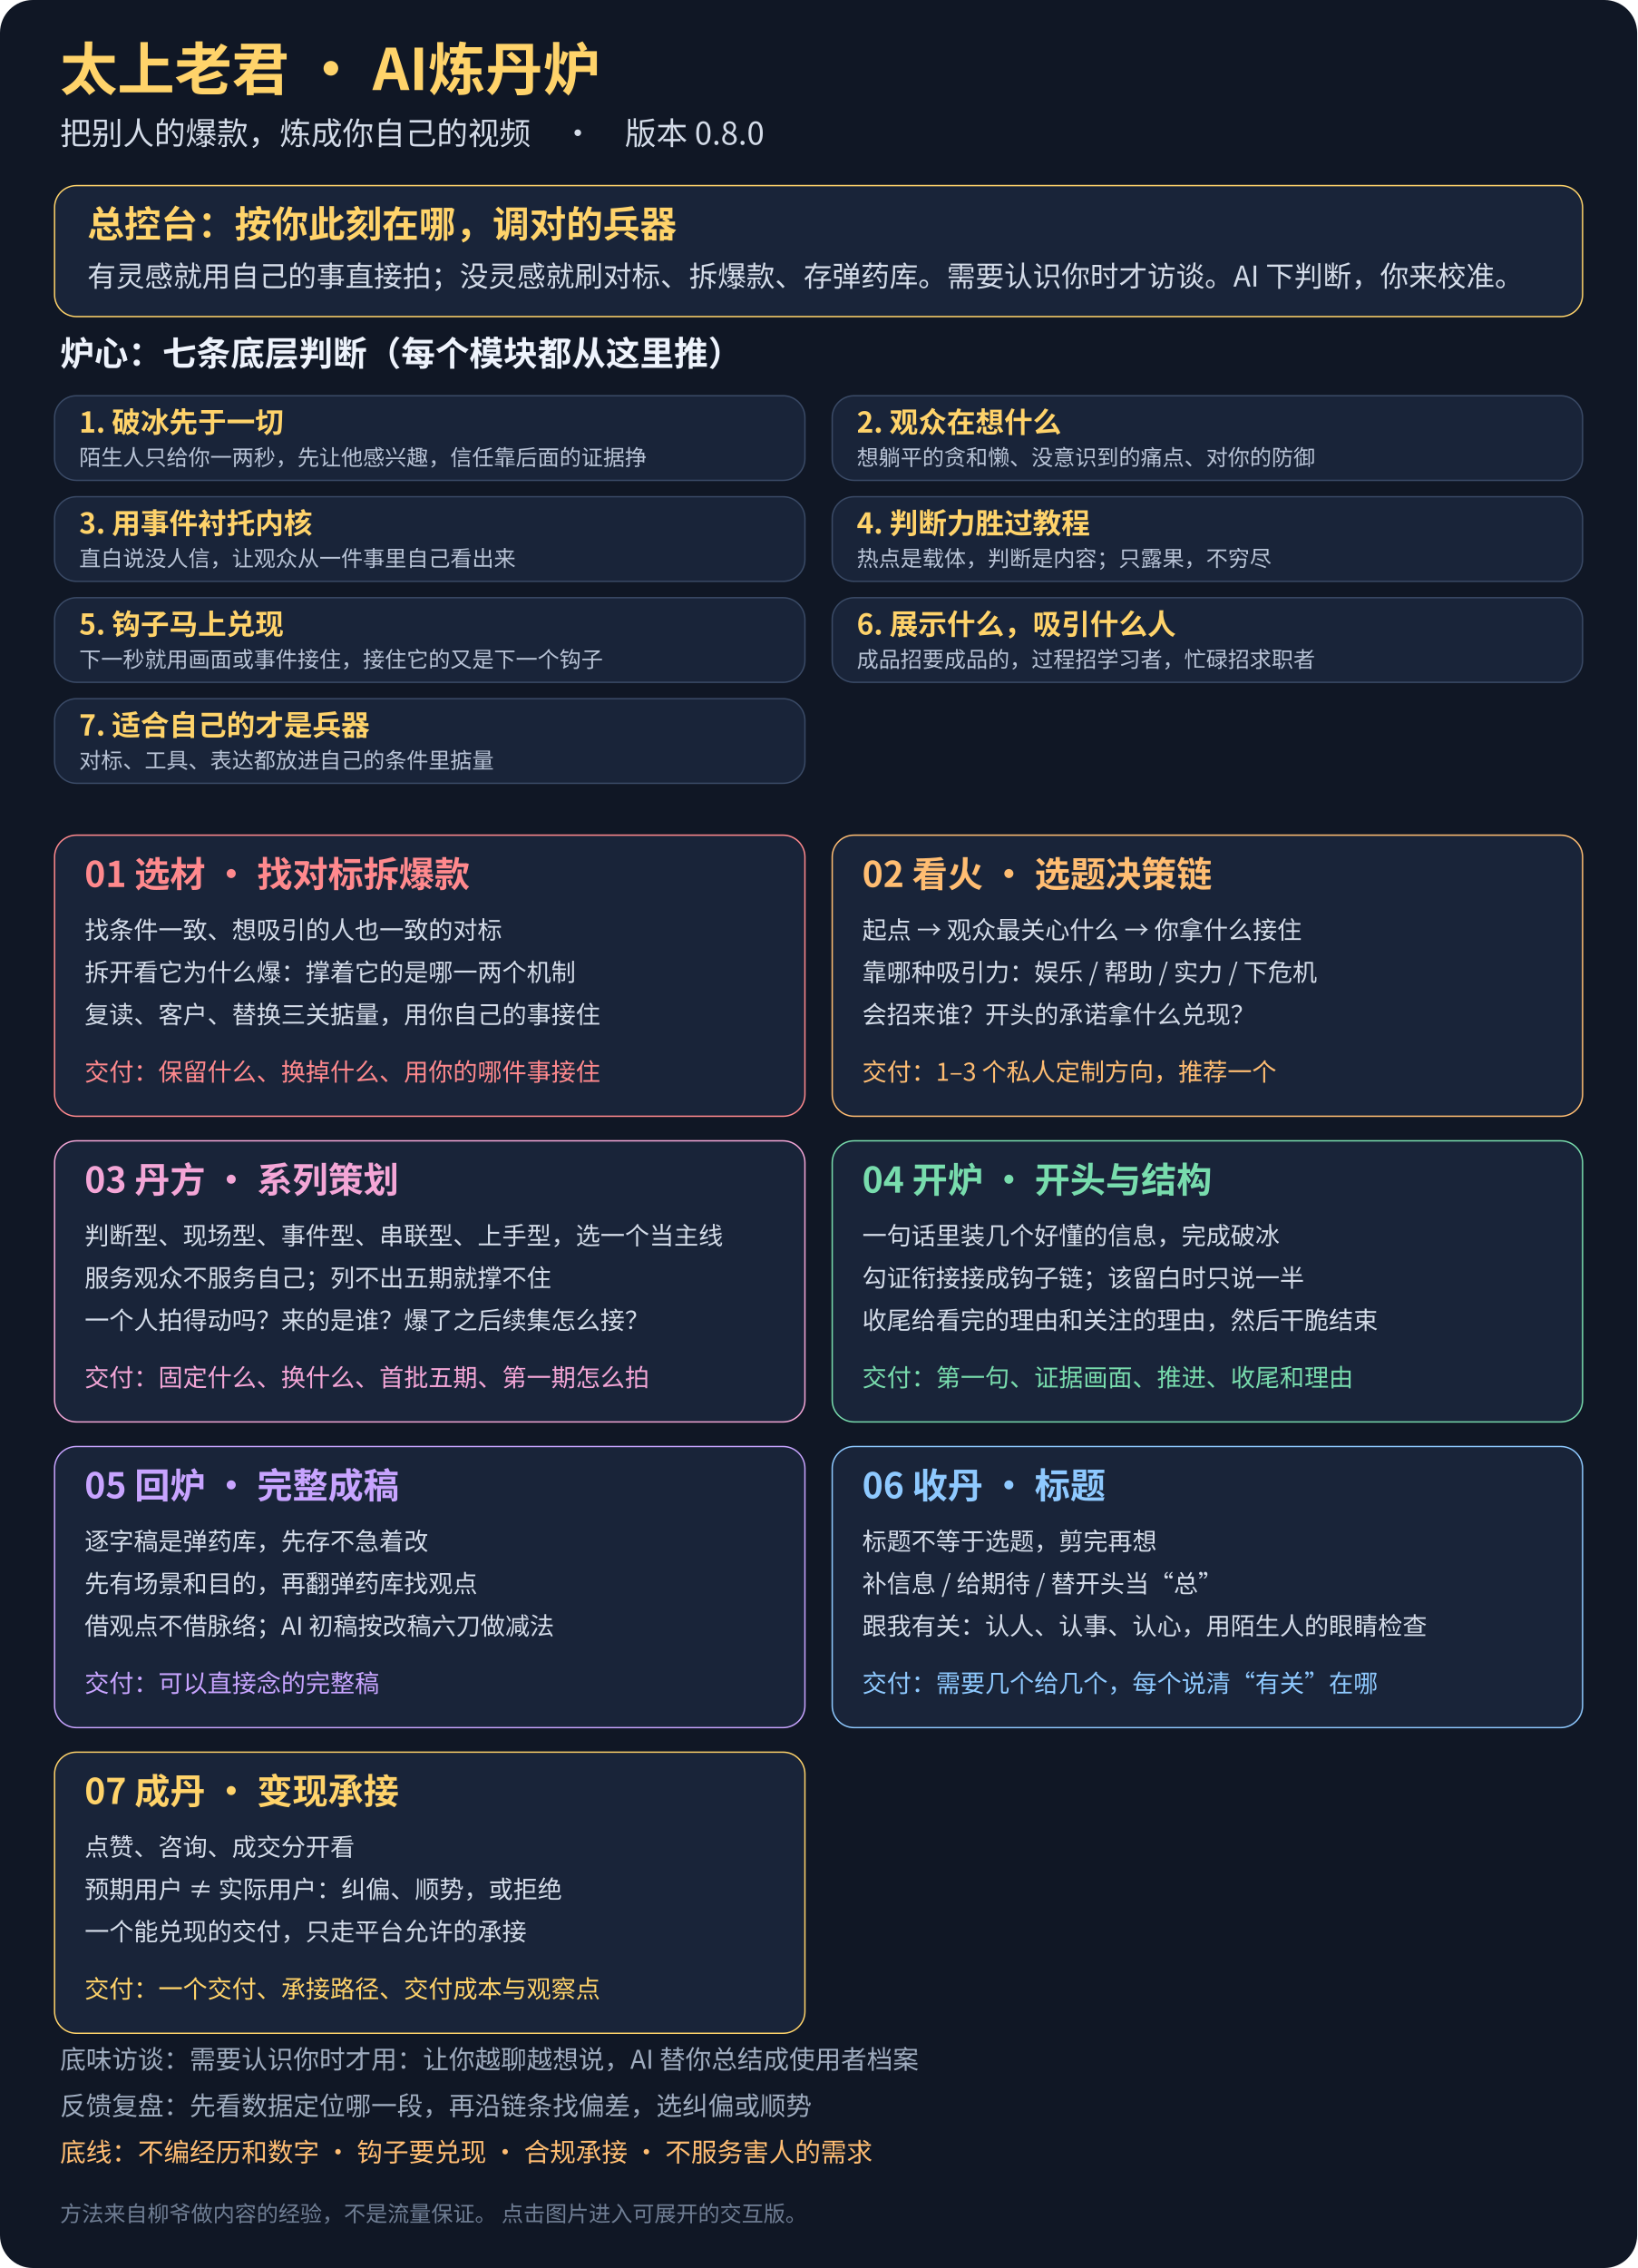
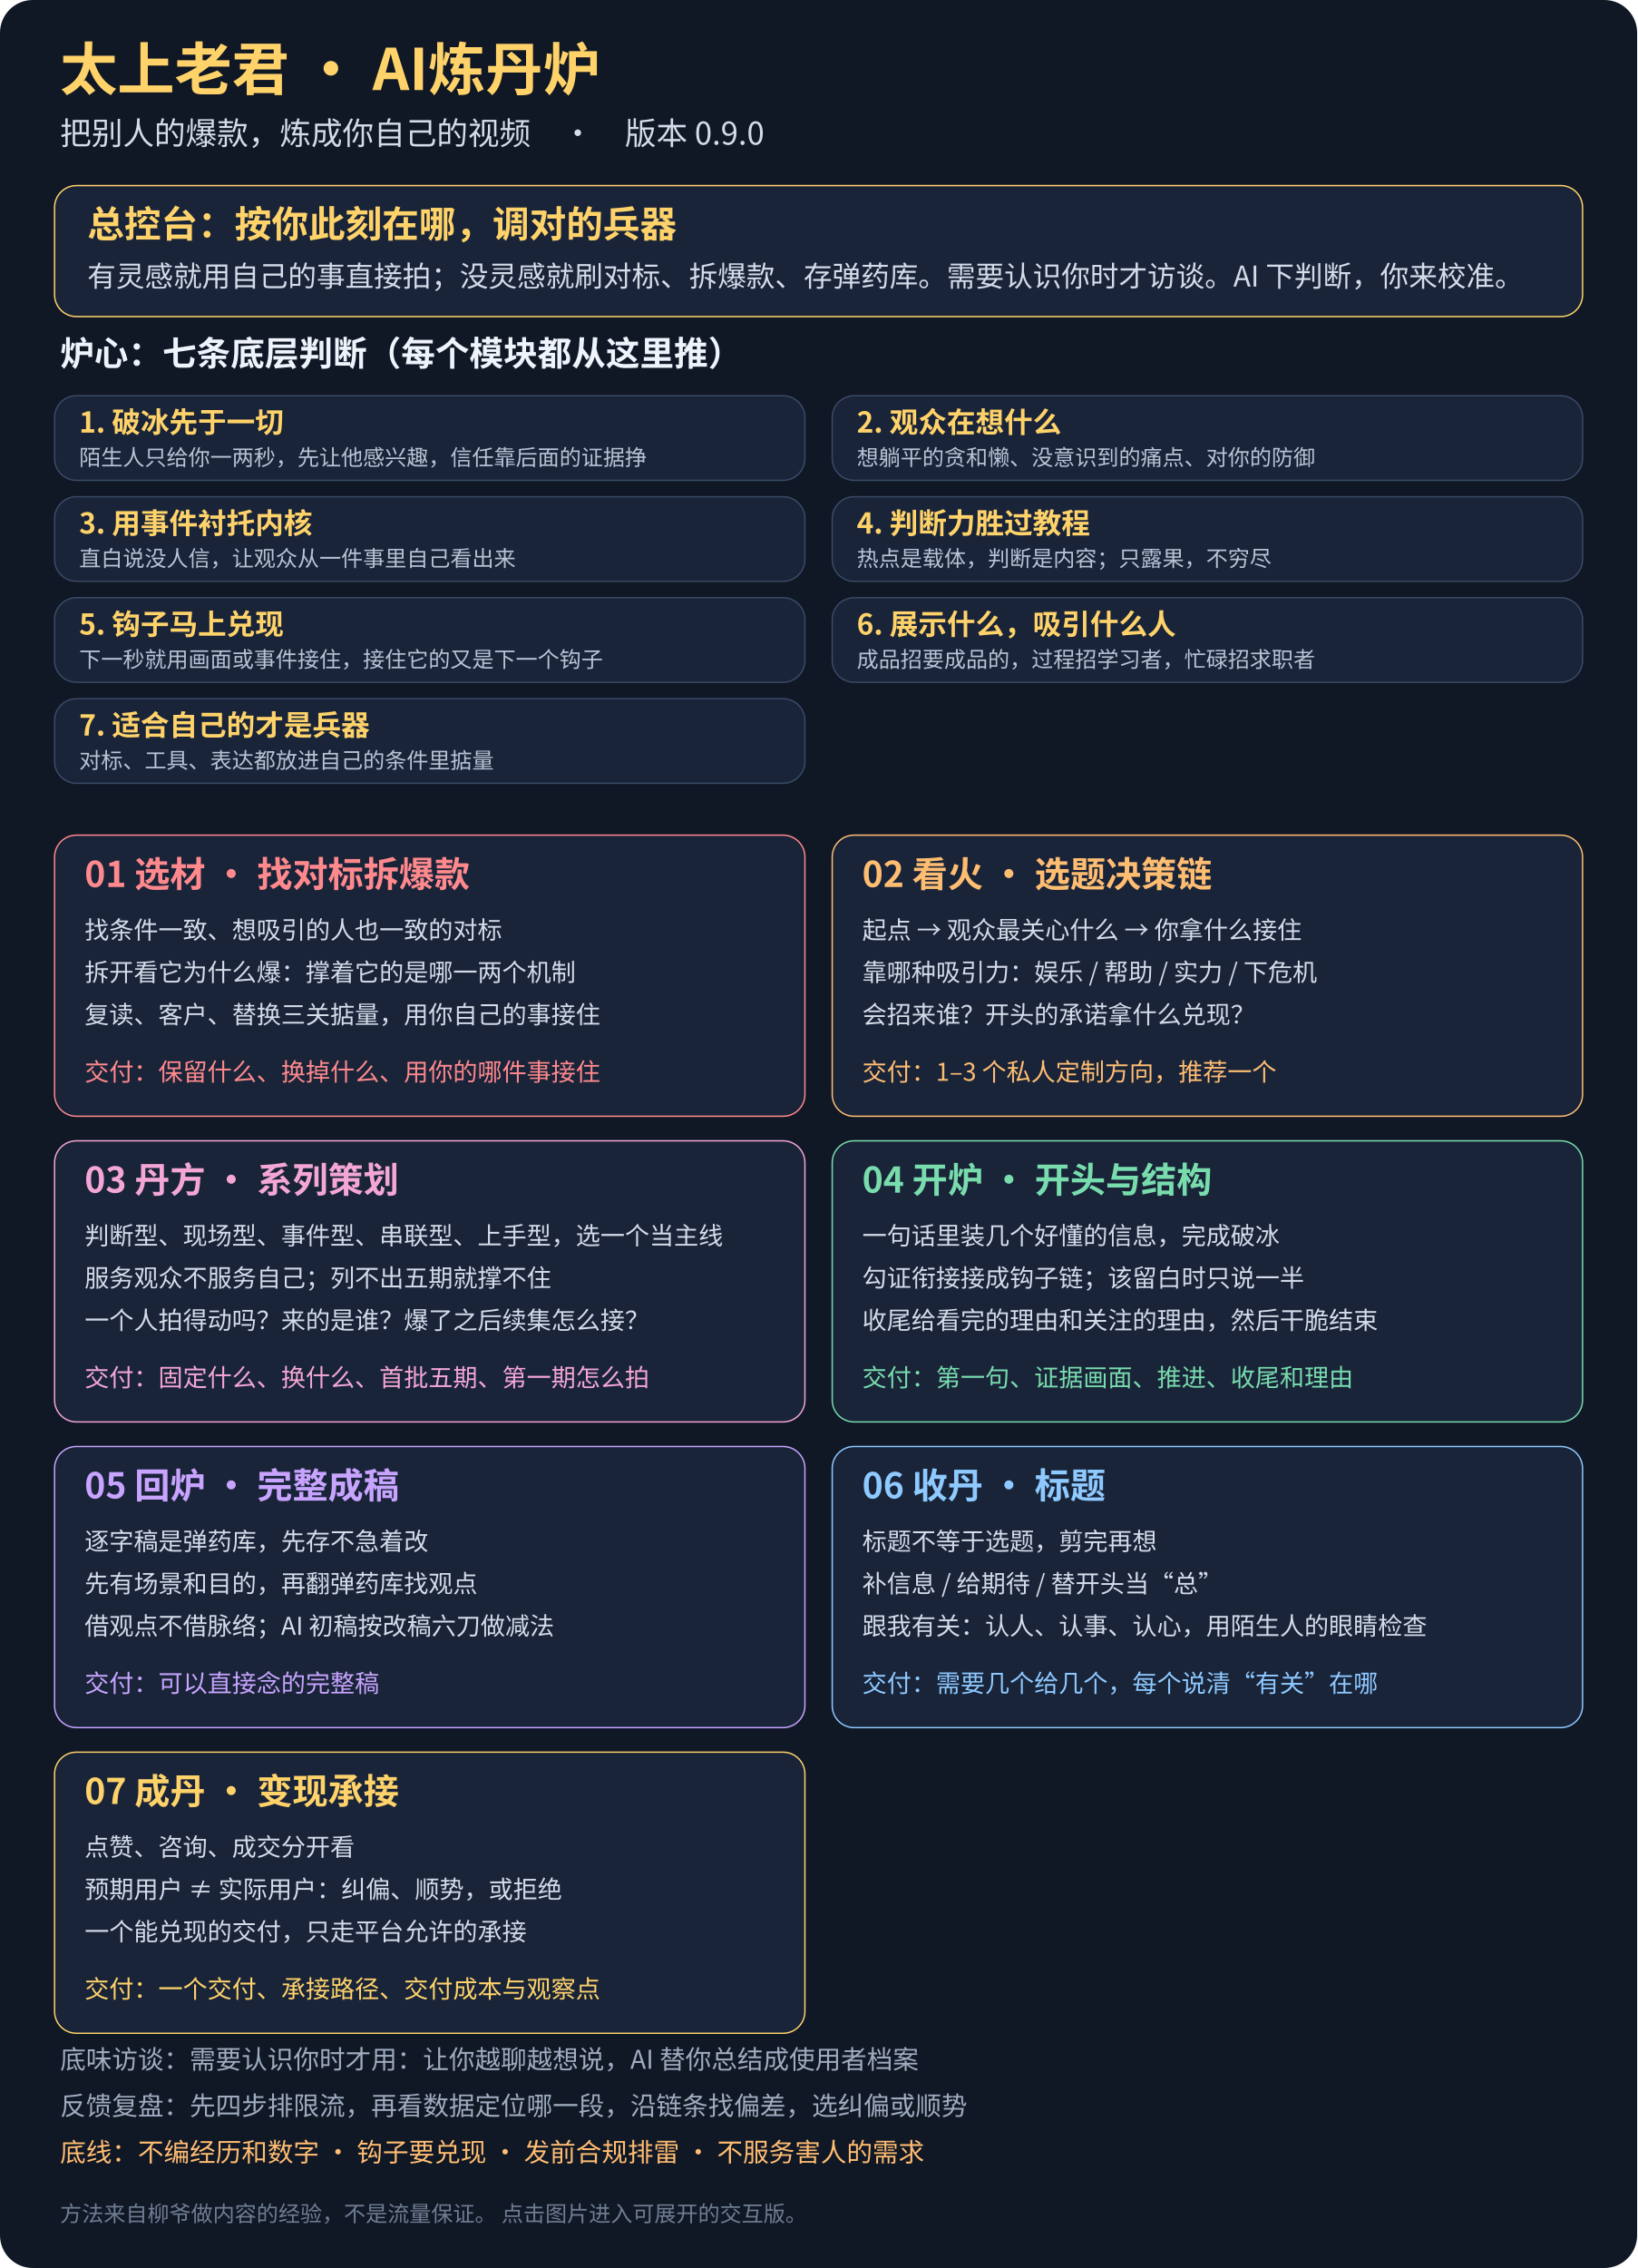
<svg xmlns="http://www.w3.org/2000/svg" width="1200" height="1662" viewBox="0 0 1200 1662" role="img" aria-labelledby="title desc">
  <rect width="1200" height="1662" rx="24" fill="#101725" />
  <g font-family="-apple-system,BlinkMacSystemFont,'Segoe UI','Noto Sans CJK SC','Microsoft YaHei',sans-serif">
    <text x="44" y="66" font-size="42" fill="#ffd36a" font-weight="700">太上老君 · AI炼丹炉</text>
-     <text x="44" y="106" font-size="23" fill="#d4dce9" font-weight="400">把别人的爆款，炼成你自己的视频　·　版本 0.8.0</text>
+     <text x="44" y="106" font-size="23" fill="#d4dce9" font-weight="400">把别人的爆款，炼成你自己的视频　·　版本 0.9.0</text>
    <rect x="40" y="136" width="1120" height="96" rx="16" fill="#192439" stroke="#ffd36a" />
    <text x="64" y="174" font-size="27" fill="#ffd36a" font-weight="700">总控台：按你此刻在哪，调对的兵器</text>
    <text x="64" y="210" font-size="21" fill="#d4dce9" font-weight="400">有灵感就用自己的事直接拍；没灵感就刷对标、拆爆款、存弹药库。需要认识你时才访谈。AI 下判断，你来校准。</text>
    <text x="44" y="268" font-size="25" fill="#eef3fc" font-weight="600">炉心：七条底层判断（每个模块都从这里推）</text>
    <rect x="40" y="290" width="550" height="62" rx="16" fill="#192439" stroke="#3a4a66" />
    <text x="58" y="317" font-size="21" fill="#ffd36a" font-weight="650">1. 破冰先于一切</text>
    <text x="58" y="341" font-size="16" fill="#b8c3d6" font-weight="400">陌生人只给你一两秒，先让他感兴趣，信任靠后面的证据挣</text>
    <rect x="610" y="290" width="550" height="62" rx="16" fill="#192439" stroke="#3a4a66" />
    <text x="628" y="317" font-size="21" fill="#ffd36a" font-weight="650">2. 观众在想什么</text>
    <text x="628" y="341" font-size="16" fill="#b8c3d6" font-weight="400">想躺平的贪和懒、没意识到的痛点、对你的防御</text>
    <rect x="40" y="364" width="550" height="62" rx="16" fill="#192439" stroke="#3a4a66" />
    <text x="58" y="391" font-size="21" fill="#ffd36a" font-weight="650">3. 用事件衬托内核</text>
    <text x="58" y="415" font-size="16" fill="#b8c3d6" font-weight="400">直白说没人信，让观众从一件事里自己看出来</text>
    <rect x="610" y="364" width="550" height="62" rx="16" fill="#192439" stroke="#3a4a66" />
    <text x="628" y="391" font-size="21" fill="#ffd36a" font-weight="650">4. 判断力胜过教程</text>
    <text x="628" y="415" font-size="16" fill="#b8c3d6" font-weight="400">热点是载体，判断是内容；只露果，不穷尽</text>
    <rect x="40" y="438" width="550" height="62" rx="16" fill="#192439" stroke="#3a4a66" />
    <text x="58" y="465" font-size="21" fill="#ffd36a" font-weight="650">5. 钩子马上兑现</text>
    <text x="58" y="489" font-size="16" fill="#b8c3d6" font-weight="400">下一秒就用画面或事件接住，接住它的又是下一个钩子</text>
    <rect x="610" y="438" width="550" height="62" rx="16" fill="#192439" stroke="#3a4a66" />
    <text x="628" y="465" font-size="21" fill="#ffd36a" font-weight="650">6. 展示什么，吸引什么人</text>
    <text x="628" y="489" font-size="16" fill="#b8c3d6" font-weight="400">成品招要成品的，过程招学习者，忙碌招求职者</text>
    <rect x="40" y="512" width="550" height="62" rx="16" fill="#192439" stroke="#3a4a66" />
    <text x="58" y="539" font-size="21" fill="#ffd36a" font-weight="650">7. 适合自己的才是兵器</text>
    <text x="58" y="563" font-size="16" fill="#b8c3d6" font-weight="400">对标、工具、表达都放进自己的条件里掂量</text>
    <rect x="40" y="612" width="550" height="206" rx="16" fill="#192439" stroke="#ff898d" />
    <text x="62" y="650" font-size="26" fill="#ff898d" font-weight="650">01 选材 · 找对标拆爆款</text>
    <text x="62" y="688" font-size="18" fill="#d4dce9" font-weight="400">找条件一致、想吸引的人也一致的对标</text>
    <text x="62" y="719" font-size="18" fill="#d4dce9" font-weight="400">拆开看它为什么爆：撑着它的是哪一两个机制</text>
    <text x="62" y="750" font-size="18" fill="#d4dce9" font-weight="400">复读、客户、替换三关掂量，用你自己的事接住</text>
    <text x="62" y="792" font-size="18" fill="#ff898d" font-weight="400">交付：保留什么、换掉什么、用你的哪件事接住</text>
    <rect x="610" y="612" width="550" height="206" rx="16" fill="#192439" stroke="#ffbd72" />
    <text x="632" y="650" font-size="26" fill="#ffbd72" font-weight="650">02 看火 · 选题决策链</text>
    <text x="632" y="688" font-size="18" fill="#d4dce9" font-weight="400">起点 → 观众最关心什么 → 你拿什么接住</text>
    <text x="632" y="719" font-size="18" fill="#d4dce9" font-weight="400">靠哪种吸引力：娱乐 / 帮助 / 实力 / 下危机</text>
    <text x="632" y="750" font-size="18" fill="#d4dce9" font-weight="400">会招来谁？开头的承诺拿什么兑现？</text>
    <text x="632" y="792" font-size="18" fill="#ffbd72" font-weight="400">交付：1–3 个私人定制方向，推荐一个</text>
    <rect x="40" y="836" width="550" height="206" rx="16" fill="#192439" stroke="#f4a6d7" />
    <text x="62" y="874" font-size="26" fill="#f4a6d7" font-weight="650">03 丹方 · 系列策划</text>
    <text x="62" y="912" font-size="18" fill="#d4dce9" font-weight="400">判断型、现场型、事件型、串联型、上手型，选一个当主线</text>
    <text x="62" y="943" font-size="18" fill="#d4dce9" font-weight="400">服务观众不服务自己；列不出五期就撑不住</text>
    <text x="62" y="974" font-size="18" fill="#d4dce9" font-weight="400">一个人拍得动吗？来的是谁？爆了之后续集怎么接？</text>
    <text x="62" y="1016" font-size="18" fill="#f4a6d7" font-weight="400">交付：固定什么、换什么、首批五期、第一期怎么拍</text>
    <rect x="610" y="836" width="550" height="206" rx="16" fill="#192439" stroke="#78dcad" />
    <text x="632" y="874" font-size="26" fill="#78dcad" font-weight="650">04 开炉 · 开头与结构</text>
    <text x="632" y="912" font-size="18" fill="#d4dce9" font-weight="400">一句话里装几个好懂的信息，完成破冰</text>
    <text x="632" y="943" font-size="18" fill="#d4dce9" font-weight="400">勾证衔接接成钩子链；该留白时只说一半</text>
    <text x="632" y="974" font-size="18" fill="#d4dce9" font-weight="400">收尾给看完的理由和关注的理由，然后干脆结束</text>
    <text x="632" y="1016" font-size="18" fill="#78dcad" font-weight="400">交付：第一句、证据画面、推进、收尾和理由</text>
    <rect x="40" y="1060" width="550" height="206" rx="16" fill="#192439" stroke="#c8a4ff" />
    <text x="62" y="1098" font-size="26" fill="#c8a4ff" font-weight="650">05 回炉 · 完整成稿</text>
    <text x="62" y="1136" font-size="18" fill="#d4dce9" font-weight="400">逐字稿是弹药库，先存不急着改</text>
    <text x="62" y="1167" font-size="18" fill="#d4dce9" font-weight="400">先有场景和目的，再翻弹药库找观点</text>
    <text x="62" y="1198" font-size="18" fill="#d4dce9" font-weight="400">借观点不借脉络；AI 初稿按改稿六刀做减法</text>
    <text x="62" y="1240" font-size="18" fill="#c8a4ff" font-weight="400">交付：可以直接念的完整稿</text>
    <rect x="610" y="1060" width="550" height="206" rx="16" fill="#192439" stroke="#8ec9ff" />
    <text x="632" y="1098" font-size="26" fill="#8ec9ff" font-weight="650">06 收丹 · 标题</text>
    <text x="632" y="1136" font-size="18" fill="#d4dce9" font-weight="400">标题不等于选题，剪完再想</text>
    <text x="632" y="1167" font-size="18" fill="#d4dce9" font-weight="400">补信息 / 给期待 / 替开头当“总”</text>
    <text x="632" y="1198" font-size="18" fill="#d4dce9" font-weight="400">跟我有关：认人、认事、认心，用陌生人的眼睛检查</text>
    <text x="632" y="1240" font-size="18" fill="#8ec9ff" font-weight="400">交付：需要几个给几个，每个说清“有关”在哪</text>
    <rect x="40" y="1284" width="550" height="206" rx="16" fill="#192439" stroke="#ffd36a" />
    <text x="62" y="1322" font-size="26" fill="#ffd36a" font-weight="650">07 成丹 · 变现承接</text>
    <text x="62" y="1360" font-size="18" fill="#d4dce9" font-weight="400">点赞、咨询、成交分开看</text>
    <text x="62" y="1391" font-size="18" fill="#d4dce9" font-weight="400">预期用户 ≠ 实际用户：纠偏、顺势，或拒绝</text>
    <text x="62" y="1422" font-size="18" fill="#d4dce9" font-weight="400">一个能兑现的交付，只走平台允许的承接</text>
    <text x="62" y="1464" font-size="18" fill="#ffd36a" font-weight="400">交付：一个交付、承接路径、交付成本与观察点</text>
    <text x="44" y="1516" font-size="19" fill="#9facbf" font-weight="400">底味访谈：需要认识你时才用：让你越聊越想说，AI 替你总结成使用者档案</text>
-     <text x="44" y="1550" font-size="19" fill="#9facbf" font-weight="400">反馈复盘：先看数据定位哪一段，再沿链条找偏差，选纠偏或顺势</text>
-     <text x="44" y="1584" font-size="19" fill="#ffbd72" font-weight="400">底线：不编经历和数字 · 钩子要兑现 · 合规承接 · 不服务害人的需求</text>
+     <text x="44" y="1550" font-size="19" fill="#9facbf" font-weight="400">反馈复盘：先四步排限流，再看数据定位哪一段，沿链条找偏差，选纠偏或顺势</text>
+     <text x="44" y="1584" font-size="19" fill="#ffbd72" font-weight="400">底线：不编经历和数字 · 钩子要兑现 · 发前合规排雷 · 不服务害人的需求</text>
    <text x="44" y="1628" font-size="16" fill="#6f7d93" font-weight="400">方法来自柳爷做内容的经验，不是流量保证。 点击图片进入可展开的交互版。</text>
  </g>
</svg>
